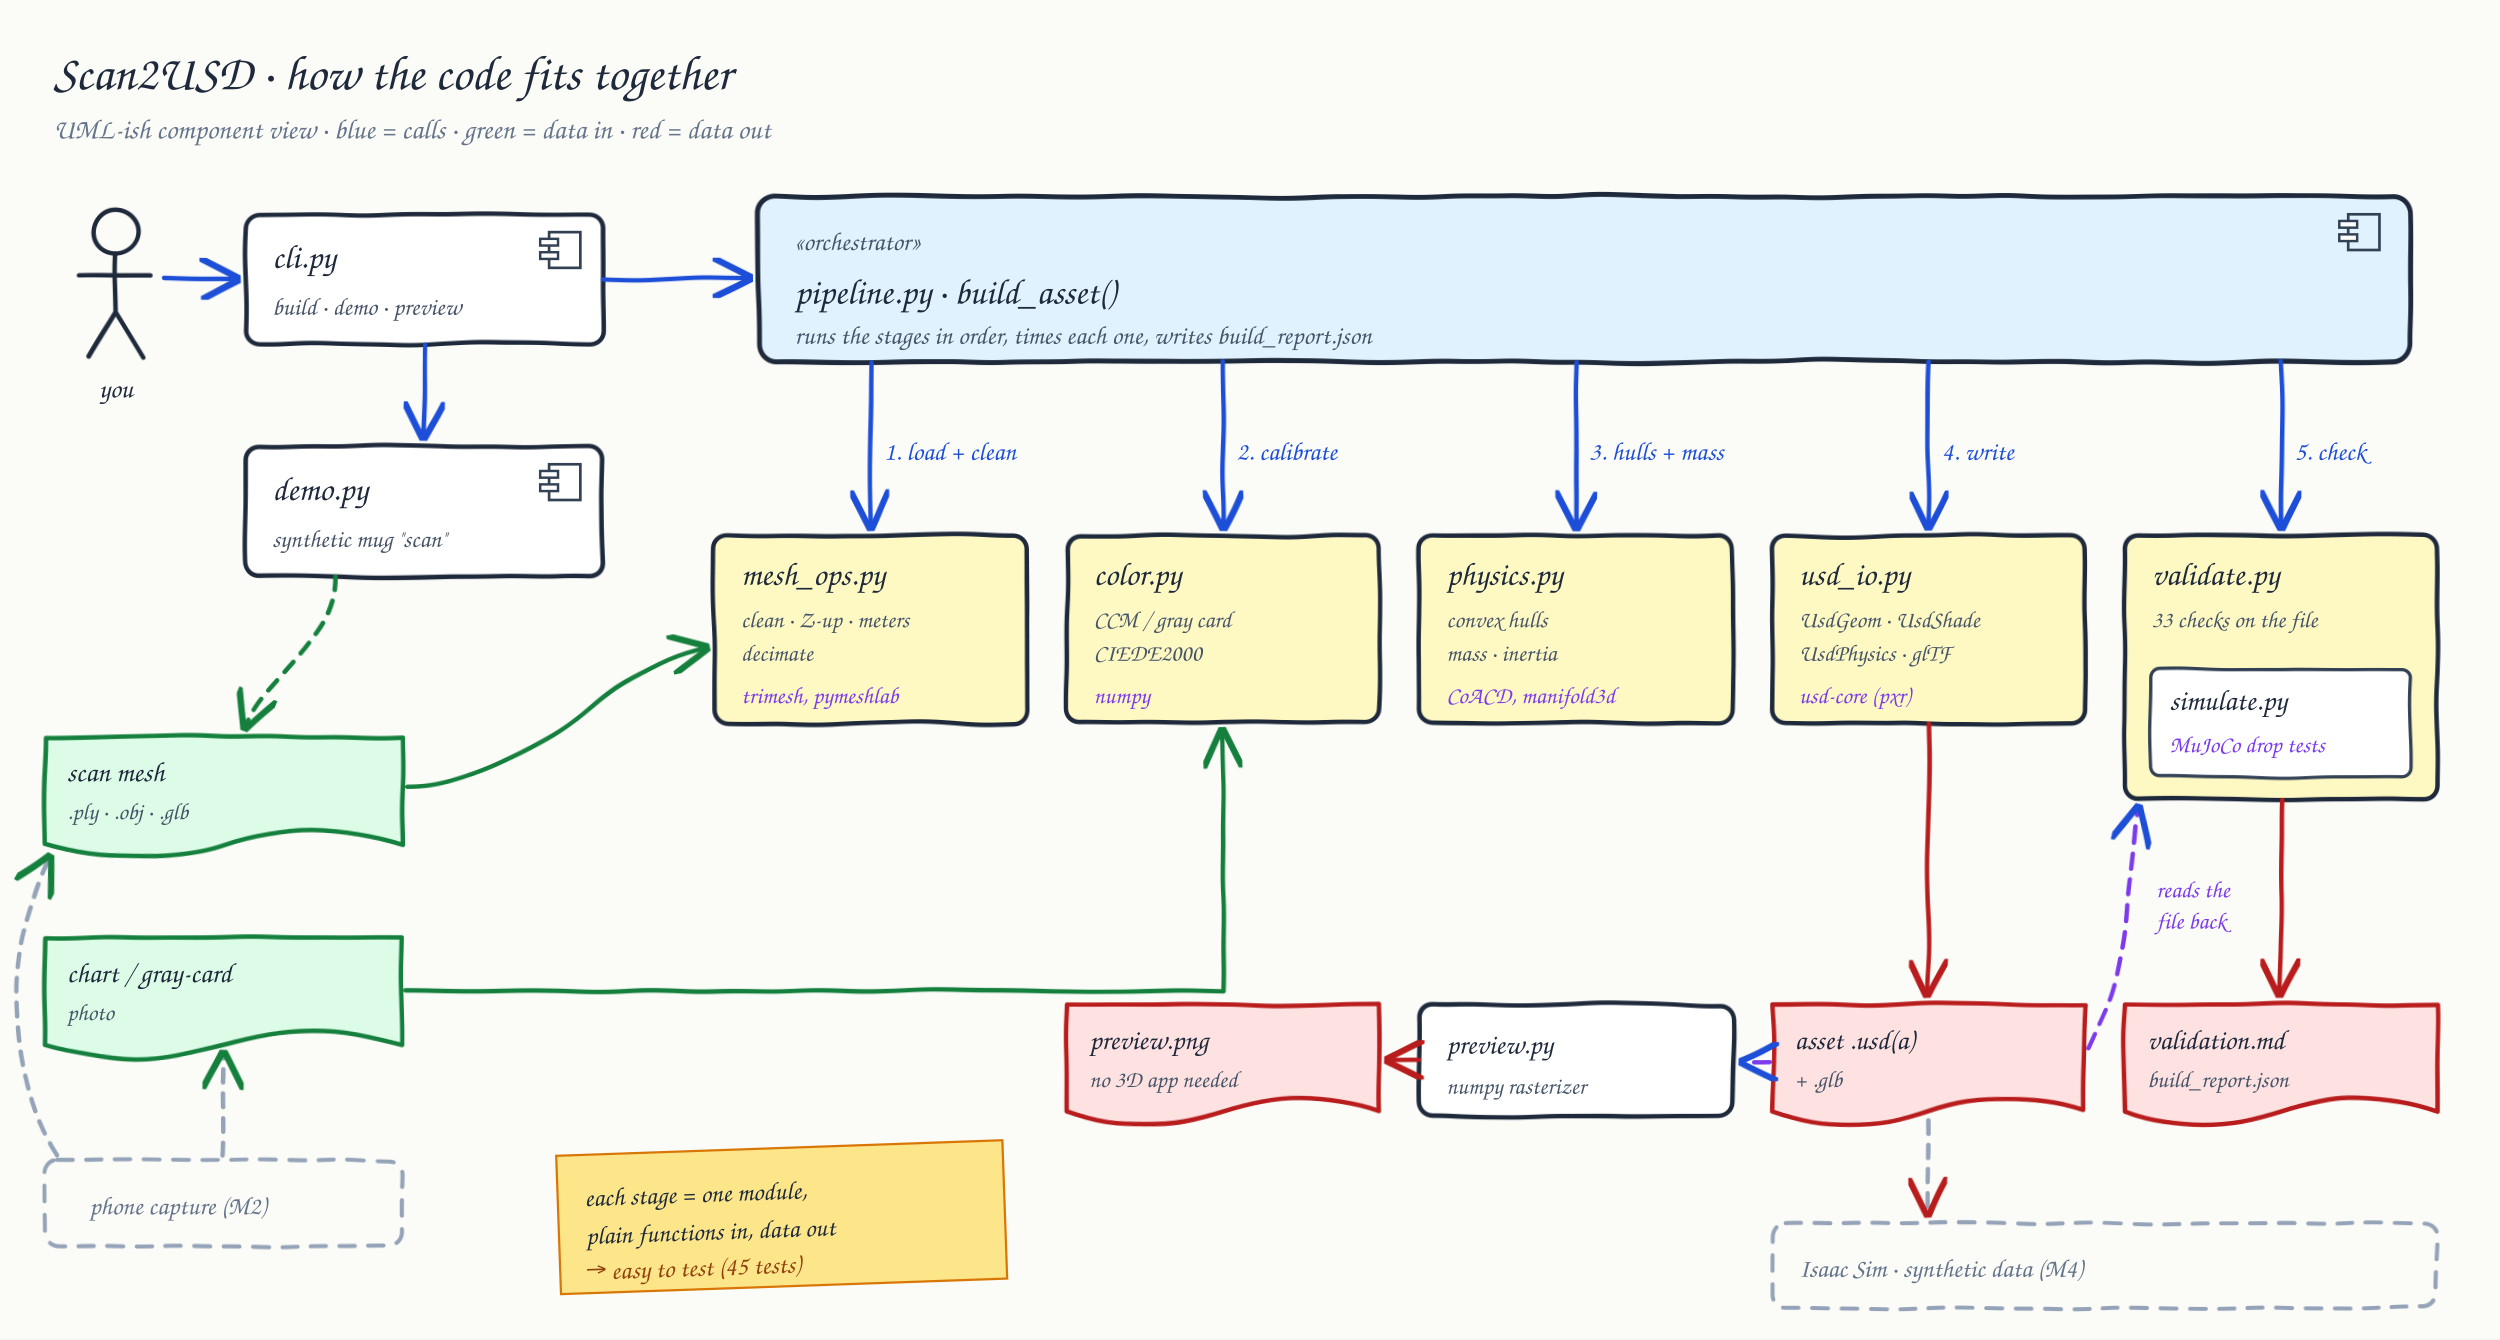
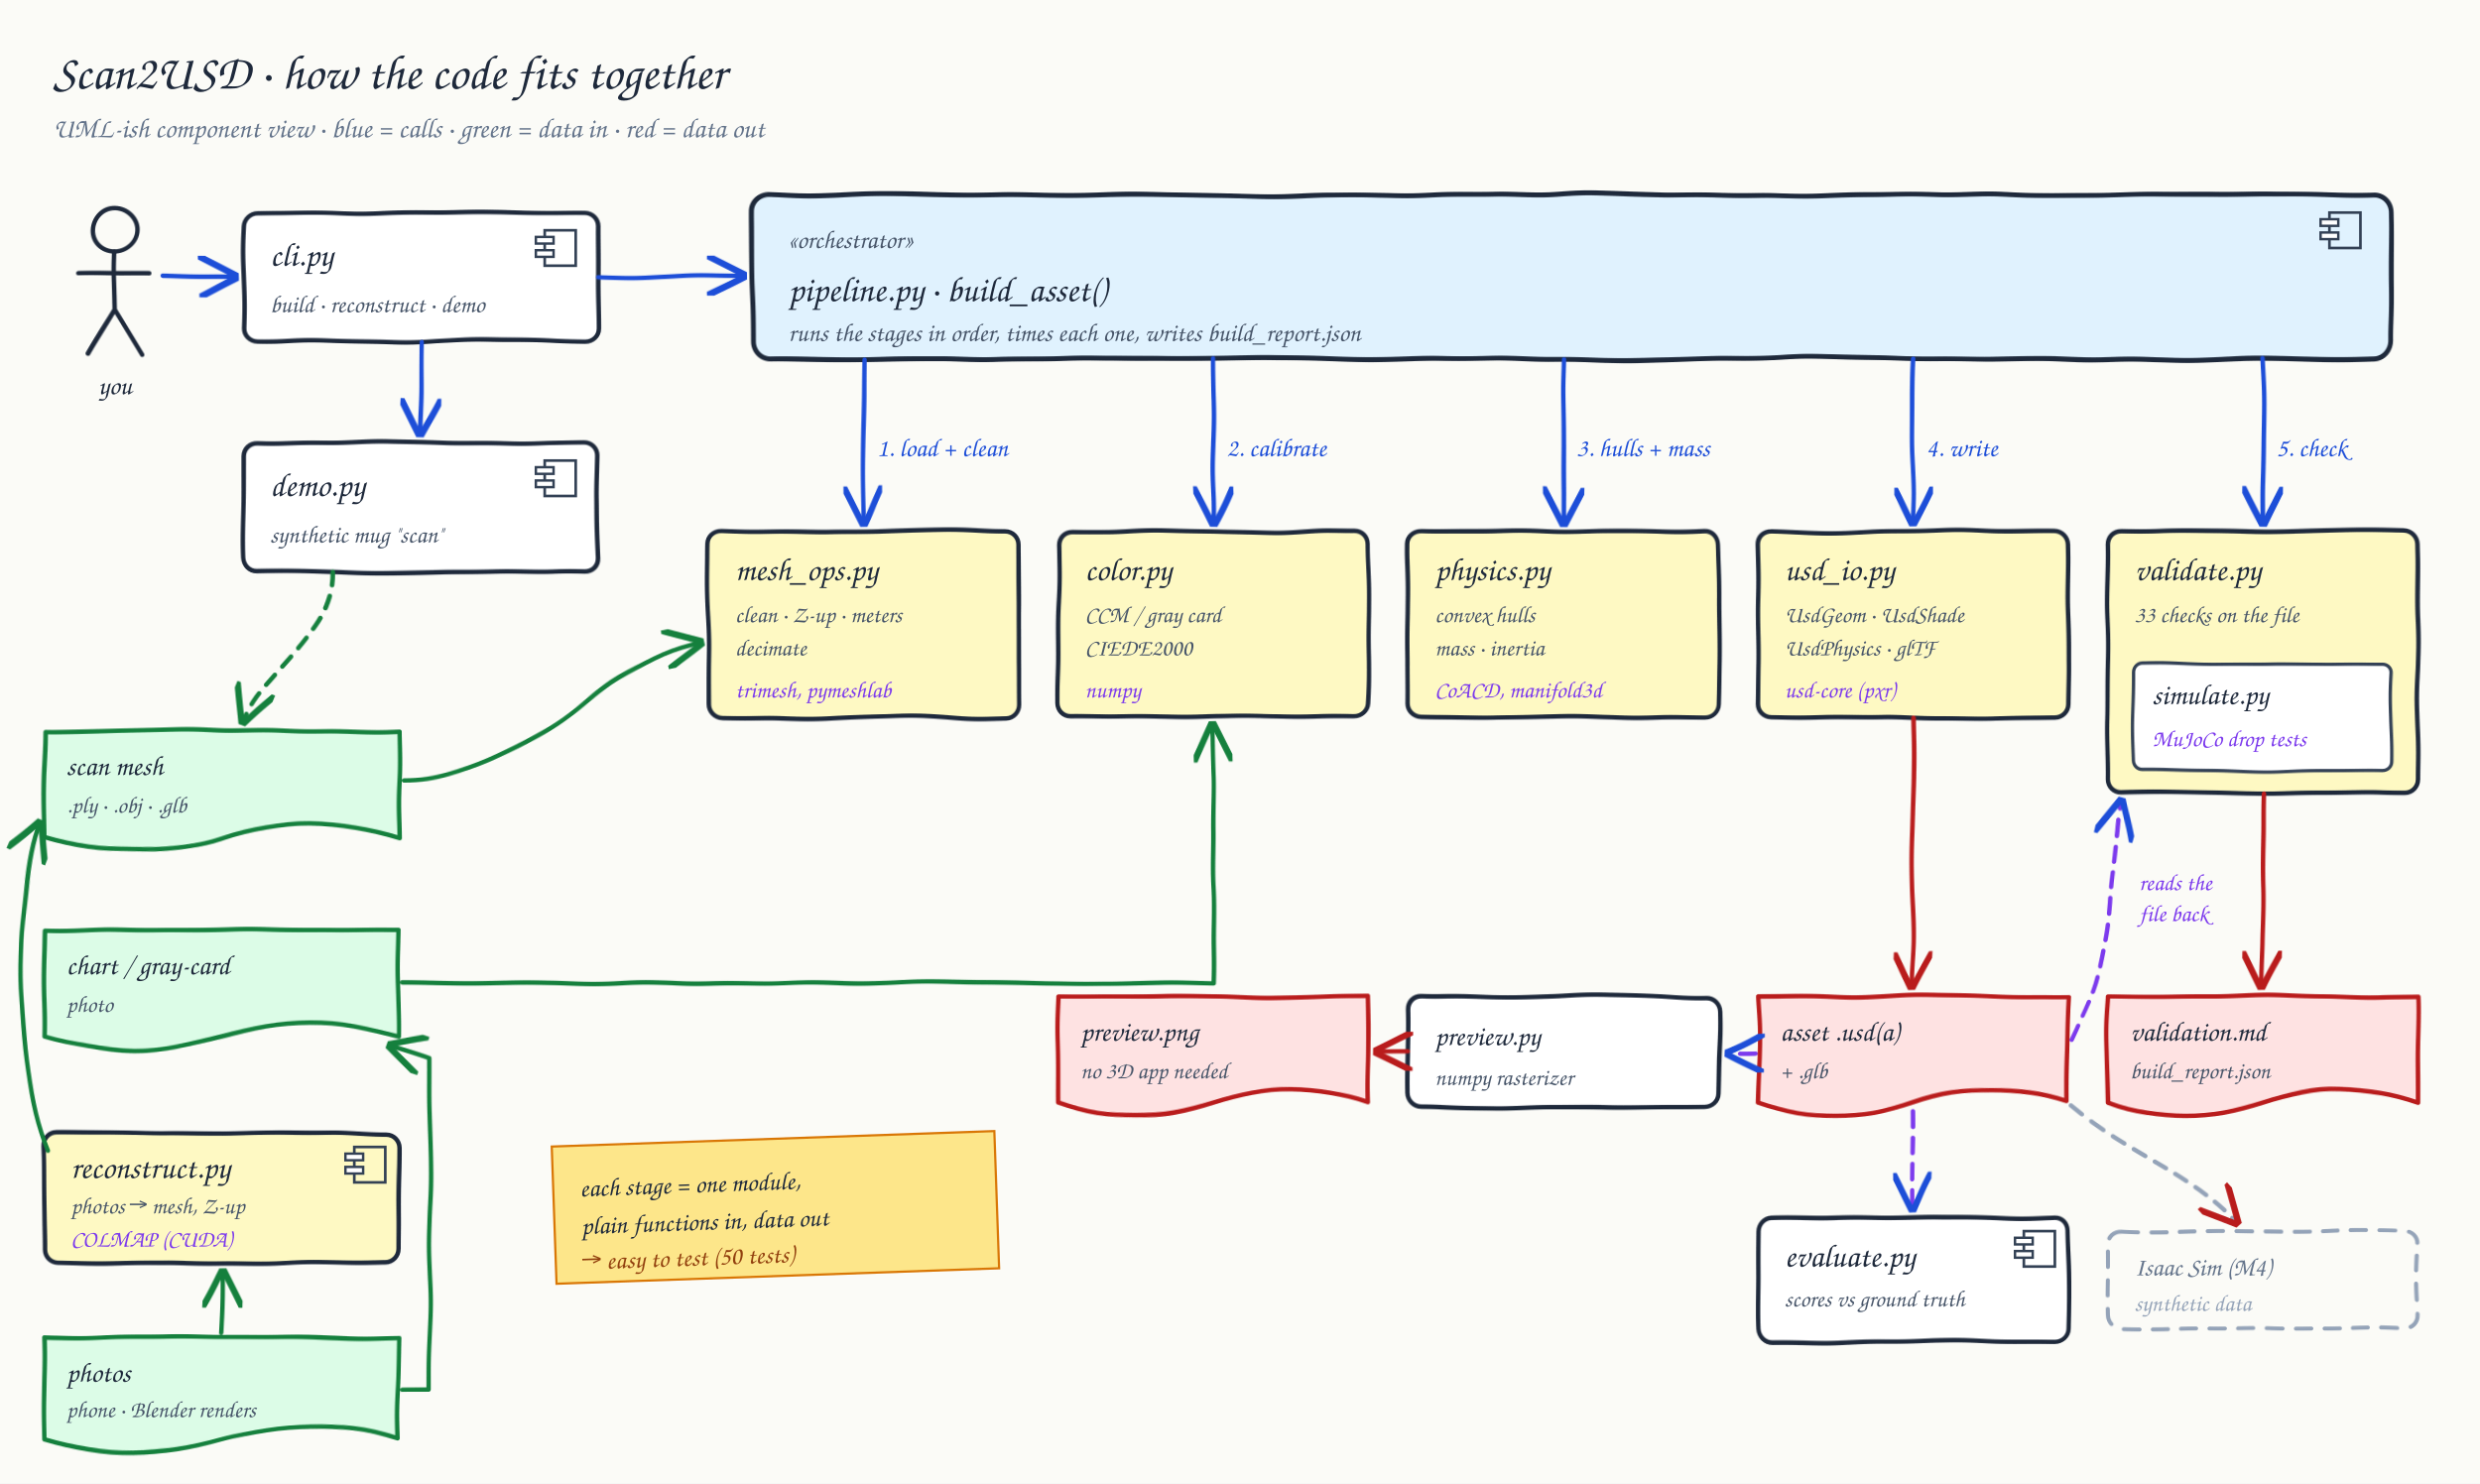
- <svg xmlns="http://www.w3.org/2000/svg" viewBox="0 0 1120 600" font-family="'Segoe Print', 'Comic Sans MS', cursive">
+ <svg xmlns="http://www.w3.org/2000/svg" viewBox="0 0 1120 670" font-family="'Segoe Print', 'Comic Sans MS', cursive">
  <defs>
    <filter id="marker" x="-5%" y="-5%" width="110%" height="110%">
      <feTurbulence type="fractalNoise" baseFrequency="0.02" numOctaves="2" seed="3" />
      <feDisplacementMap in="SourceGraphic" scale="3" />
    </filter>
    <marker id="arrow" viewBox="0 0 10 10" refX="9" refY="5" markerWidth="9" markerHeight="9" orient="auto-start-reverse">
      <path d="M0,0 L10,5 L0,10" fill="none" stroke="#1d4ed8" stroke-width="1.6" />
    </marker>
    <marker id="arrowg" viewBox="0 0 10 10" refX="9" refY="5" markerWidth="9" markerHeight="9" orient="auto-start-reverse">
      <path d="M0,0 L10,5 L0,10" fill="none" stroke="#15803d" stroke-width="1.6" />
    </marker>
    <marker id="arrowr" viewBox="0 0 10 10" refX="9" refY="5" markerWidth="9" markerHeight="9" orient="auto-start-reverse">
      <path d="M0,0 L10,5 L0,10" fill="none" stroke="#b91c1c" stroke-width="1.6" />
    </marker>
    <g id="cmp">
      <rect x="0" y="0" width="14" height="16" fill="none" stroke="#334155" stroke-width="1.2" />
      <rect x="-4" y="3" width="8" height="3" fill="#fff" stroke="#334155" stroke-width="1.1" />
      <rect x="-4" y="9" width="8" height="3" fill="#fff" stroke="#334155" stroke-width="1.1" />
    </g>
  </defs>
-   <rect width="1120" height="600" fill="#fbfbf7" />
+   <rect width="1120" height="670" fill="#fbfbf7" />
  <text x="24" y="40" font-size="22" fill="#1e293b">Scan2USD · how the code fits together</text>
  <text x="24" y="62" font-size="12.5" fill="#64748b">UML-ish component view · blue = calls · green = data in · red = data out</text>
  <g filter="url(#marker)" stroke-linecap="round" stroke-linejoin="round">
    <g stroke="#1e293b" stroke-width="2" fill="none">
      <circle cx="52" cy="104" r="10" />
      <path d="M52,114 V140 M36,124 H68 M52,140 L40,160 M52,140 L64,160" />
    </g>
    <rect x="110" y="96" width="160" height="58" rx="6" fill="#ffffff" stroke="#1e293b" stroke-width="2" />
    <rect x="110" y="200" width="160" height="58" rx="6" fill="#ffffff" stroke="#1e293b" stroke-width="2" />
    <rect x="340" y="88" width="740" height="74" rx="8" fill="#e0f2fe" stroke="#1e293b" stroke-width="2.2" />
    <rect x="320" y="240" width="140" height="84" rx="6" fill="#fef9c3" stroke="#1e293b" stroke-width="2" />
    <rect x="478" y="240" width="140" height="84" rx="6" fill="#fef9c3" stroke="#1e293b" stroke-width="2" />
    <rect x="636" y="240" width="140" height="84" rx="6" fill="#fef9c3" stroke="#1e293b" stroke-width="2" />
    <rect x="794" y="240" width="140" height="84" rx="6" fill="#fef9c3" stroke="#1e293b" stroke-width="2" />
    <rect x="952" y="240" width="140" height="118" rx="6" fill="#fef9c3" stroke="#1e293b" stroke-width="2" />
    <rect x="964" y="300" width="116" height="48" rx="4" fill="#ffffff" stroke="#334155" stroke-width="1.5" />
    <path d="M20,330 H180 V378 Q140,366 100,378 Q60,390 20,378 Z" fill="#dcfce7" stroke="#15803d" stroke-width="2" />
    <path d="M20,420 H180 V468 Q140,456 100,468 Q60,480 20,468 Z" fill="#dcfce7" stroke="#15803d" stroke-width="2" />
    <path d="M794,450 H934 V498 Q899,486 864,498 Q829,510 794,498 Z" fill="#fee2e2" stroke="#b91c1c" stroke-width="2" />
    <path d="M952,450 H1092 V498 Q1057,486 1022,498 Q987,510 952,498 Z" fill="#fee2e2" stroke="#b91c1c" stroke-width="2" />
    <path d="M478,450 H618 V498 Q583,486 548,498 Q513,510 478,498 Z" fill="#fee2e2" stroke="#b91c1c" stroke-width="2" />
    <rect x="636" y="450" width="140" height="50" rx="6" fill="#ffffff" stroke="#1e293b" stroke-width="2" />
-     <rect x="794" y="548" width="298" height="38" rx="6" fill="none" stroke="#94a3b8" stroke-width="1.8" stroke-dasharray="7 6" />
-     <rect x="20" y="520" width="160" height="38" rx="6" fill="none" stroke="#94a3b8" stroke-width="1.8" stroke-dasharray="7 6" />
+     <rect x="794" y="550" width="140" height="56" rx="6" fill="#ffffff" stroke="#1e293b" stroke-width="2" />
+     <rect x="952" y="556" width="140" height="44" rx="6" fill="none" stroke="#94a3b8" stroke-width="1.8" stroke-dasharray="7 6" />
+     <rect x="20" y="512" width="160" height="58" rx="6" fill="#fef9c3" stroke="#1e293b" stroke-width="2" />
+     <path d="M20,604 H180 V650 Q140,638 100,650 Q60,662 20,650 Z" fill="#dcfce7" stroke="#15803d" stroke-width="2" />
    <g stroke="#1d4ed8" stroke-width="2" fill="none">
      <path d="M74,125 H106" marker-end="url(#arrow)" />
      <path d="M270,125 H336" marker-end="url(#arrow)" />
      <path d="M190,154 V196" marker-end="url(#arrow)" />
      <path d="M390,162 V236" marker-end="url(#arrow)" />
      <path d="M548,162 V236" marker-end="url(#arrow)" />
      <path d="M706,162 V236" marker-end="url(#arrow)" />
      <path d="M864,162 V236" marker-end="url(#arrow)" />
      <path d="M1022,162 V236" marker-end="url(#arrow)" />
    </g>
    <g stroke="#15803d" stroke-width="2" fill="none">
      <path d="M182,352 C240,352 270,300 316,290" marker-end="url(#arrowg)" />
      <path d="M182,444 H548 V328" marker-end="url(#arrowg)" />
      <path d="M150,258 C150,290 120,300 110,326" stroke-dasharray="6 5" marker-end="url(#arrowg)" />
-       <path d="M100,518 V472" stroke="#94a3b8" stroke-dasharray="6 5" marker-end="url(#arrowg)" />
-       <path d="M26,518 C2,480 2,420 22,384" stroke="#94a3b8" stroke-dasharray="6 5" marker-end="url(#arrowg)" />
+       <path d="M100,602 V574" marker-end="url(#arrowg)" />
+       <path d="M182,628 H194 V478 L176,472" marker-end="url(#arrowg)" />
+       <path d="M22,520 C6,480 6,400 18,372" marker-end="url(#arrowg)" />
    </g>
    <g stroke="#b91c1c" stroke-width="2" fill="none">
      <path d="M864,324 V446" marker-end="url(#arrowr)" />
      <path d="M1022,358 V446" marker-end="url(#arrowr)" />
      <path d="M636,475 H622" marker-end="url(#arrowr)" />
-       <path d="M864,502 V544" stroke="#94a3b8" stroke-dasharray="6 5" marker-end="url(#arrowr)" />
+       <path d="M864,502 V546" stroke="#7c3aed" stroke-dasharray="7 5" marker-end="url(#arrow)" />
+       <path d="M936,500 C960,520 990,530 1010,552" stroke="#94a3b8" stroke-dasharray="6 5" marker-end="url(#arrowr)" />
    </g>
    <g stroke="#7c3aed" stroke-width="2" fill="none" stroke-dasharray="7 5">
      <path d="M936,470 C960,420 950,390 958,362" marker-end="url(#arrow)" />
      <path d="M792,475 H780" marker-end="url(#arrow)" />
    </g>
  </g>
  <g fill="#1e293b" font-size="13">
    <text x="52" y="178" text-anchor="middle" font-size="12">you</text>
    <use href="#cmp" x="246" y="104" />
    <text x="122" y="120" font-size="15">cli.py</text>
-     <text x="122" y="141" font-size="11" fill="#475569">build · demo · preview</text>
+     <text x="122" y="141" font-size="11" fill="#475569">build · reconstruct · demo</text>
    <use href="#cmp" x="246" y="208" />
    <text x="122" y="224" font-size="15">demo.py</text>
    <text x="122" y="245" font-size="11" fill="#475569">synthetic mug "scan"</text>
    <use href="#cmp" x="1052" y="96" />
    <text x="356" y="112" font-size="11.5" fill="#475569">«orchestrator»</text>
    <text x="356" y="136" font-size="16">pipeline.py · build_asset()</text>
    <text x="356" y="154" font-size="11.5" fill="#475569">runs the stages in order, times each one, writes build_report.json</text>
    <g font-size="11.5" fill="#1d4ed8">
      <text x="396" y="206">1. load + clean</text>
      <text x="554" y="206">2. calibrate</text>
      <text x="712" y="206">3. hulls + mass</text>
      <text x="870" y="206">4. write</text>
      <text x="1028" y="206">5. check</text>
    </g>
    <g font-size="14.5">
      <text x="332" y="262">mesh_ops.py</text>
      <text x="490" y="262">color.py</text>
      <text x="648" y="262">physics.py</text>
      <text x="806" y="262">usd_io.py</text>
      <text x="964" y="262">validate.py</text>
    </g>
    <g font-size="10.5" fill="#475569">
      <text x="332" y="281">clean · Z-up · meters</text>
      <text x="332" y="296">decimate</text>
      <text x="332" y="315" fill="#7c3aed">trimesh, pymeshlab</text>
      <text x="490" y="281">CCM / gray card</text>
      <text x="490" y="296">CIEDE2000</text>
      <text x="490" y="315" fill="#7c3aed">numpy</text>
      <text x="648" y="281">convex hulls</text>
      <text x="648" y="296">mass · inertia</text>
      <text x="648" y="315" fill="#7c3aed">CoACD, manifold3d</text>
      <text x="806" y="281">UsdGeom · UsdShade</text>
      <text x="806" y="296">UsdPhysics · glTF</text>
      <text x="806" y="315" fill="#7c3aed">usd-core (pxr)</text>
      <text x="964" y="281">33 checks on the file</text>
      <text x="972" y="318" font-size="13" fill="#1e293b">simulate.py</text>
      <text x="972" y="337" fill="#7c3aed">MuJoCo drop tests</text>
    </g>
    <g font-size="12.5">
      <text x="30" y="350">scan mesh</text>
      <text x="30" y="367" font-size="10.5" fill="#475569">.ply · .obj · .glb</text>
      <text x="30" y="440">chart / gray-card</text>
      <text x="30" y="457" font-size="10.5" fill="#475569">photo</text>
      <text x="804" y="470">asset .usd(a)</text>
      <text x="804" y="487" font-size="10.5" fill="#475569">+ .glb</text>
      <text x="962" y="470">validation.md</text>
      <text x="962" y="487" font-size="10.5" fill="#475569">build_report.json</text>
      <text x="488" y="470">preview.png</text>
      <text x="488" y="487" font-size="10.5" fill="#475569">no 3D app needed</text>
      <text x="648" y="472">preview.py</text>
      <text x="648" y="490" font-size="10.5" fill="#475569">numpy rasterizer</text>
    </g>
    <text x="966" y="402" font-size="10.5" fill="#7c3aed">reads the</text>
    <text x="966" y="416" font-size="10.5" fill="#7c3aed">file back</text>
-     <text x="40" y="544" font-size="11.5" fill="#64748b">phone capture (M2)</text>
-     <text x="806" y="572" font-size="11.5" fill="#64748b">Isaac Sim · synthetic data (M4)</text>
+     <use href="#cmp" x="160" y="518" />
+     <text x="32" y="532" font-size="14.5">reconstruct.py</text>
+     <text x="32" y="548" font-size="10.5" fill="#475569">photos → mesh, Z-up</text>
+     <text x="32" y="563" font-size="10.5" fill="#7c3aed">COLMAP (CUDA)</text>
+     <text x="30" y="624" font-size="12.5">photos</text>
+     <text x="30" y="640" font-size="10.5" fill="#475569">phone · Blender renders</text>
+     <use href="#cmp" x="914" y="556" />
+     <text x="806" y="572" font-size="14.5">evaluate.py</text>
+     <text x="806" y="590" font-size="10.5" fill="#475569">scores vs ground truth</text>
+     <text x="964" y="576" font-size="11.5" fill="#64748b">Isaac Sim (M4)</text>
+     <text x="964" y="592" font-size="10.5" fill="#94a3b8">synthetic data</text>
    <g transform="rotate(-2 330 540)">
      <rect x="250" y="515" width="200" height="62" fill="#fde68a" stroke="#d97706" stroke-width="1" />
      <text x="262" y="538" font-size="11.5">each stage = one module,</text>
      <text x="262" y="555" font-size="11.5">plain functions in, data out</text>
-       <text x="262" y="571" font-size="11.5" fill="#92400e">→ easy to test (45 tests)</text>
+       <text x="262" y="571" font-size="11.5" fill="#92400e">→ easy to test (50 tests)</text>
    </g>
  </g>
</svg>
